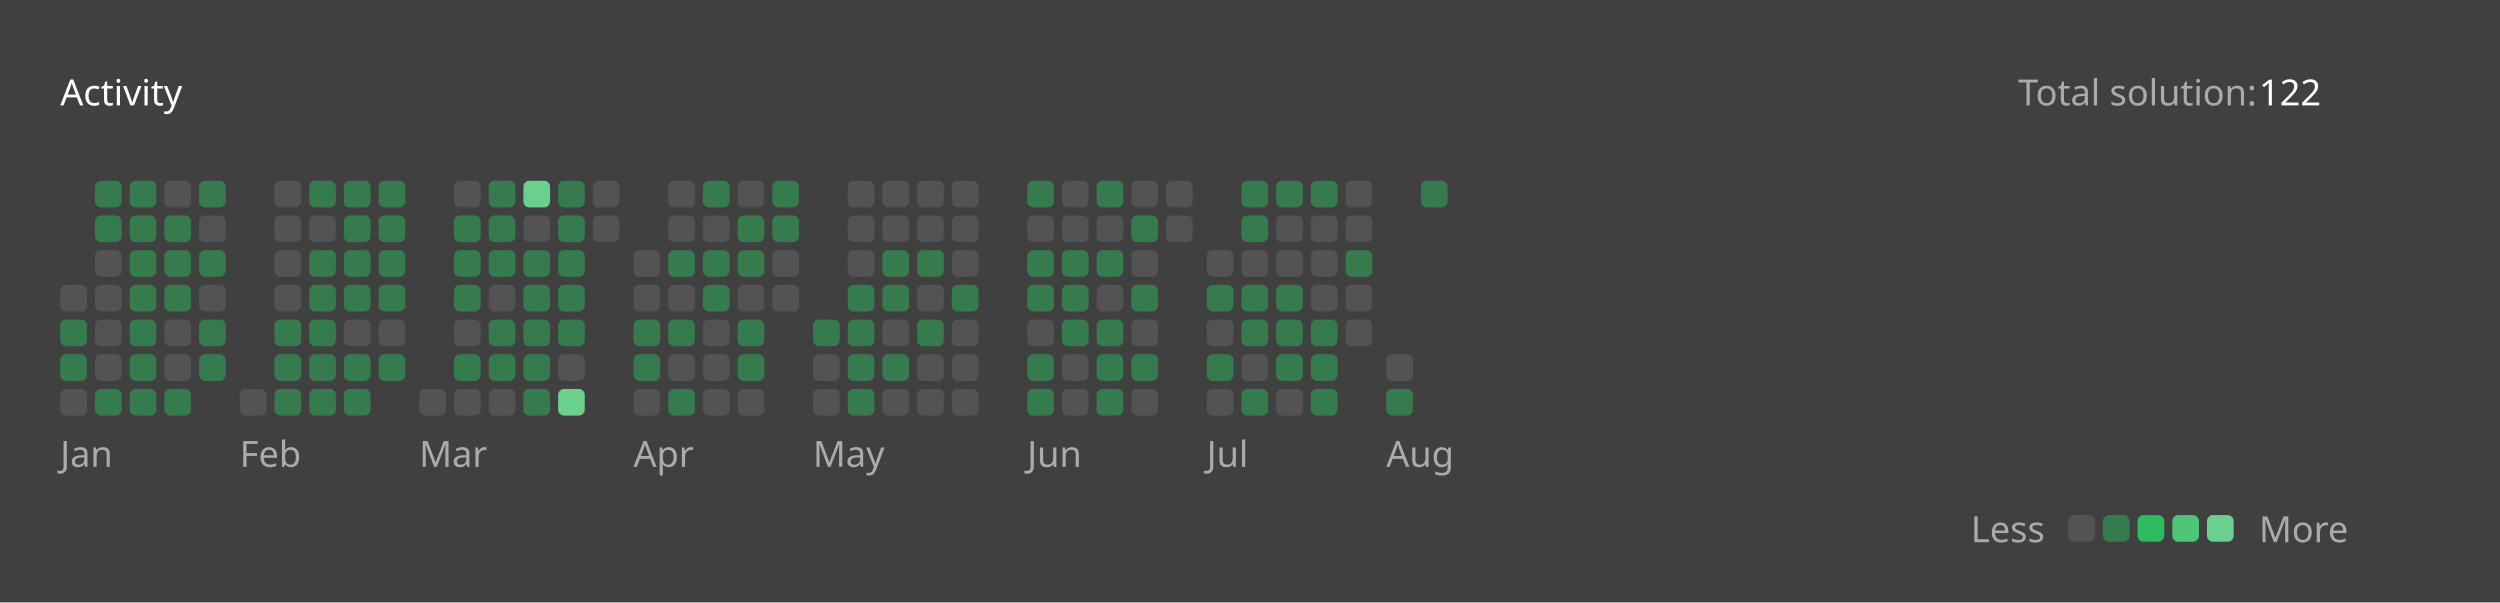
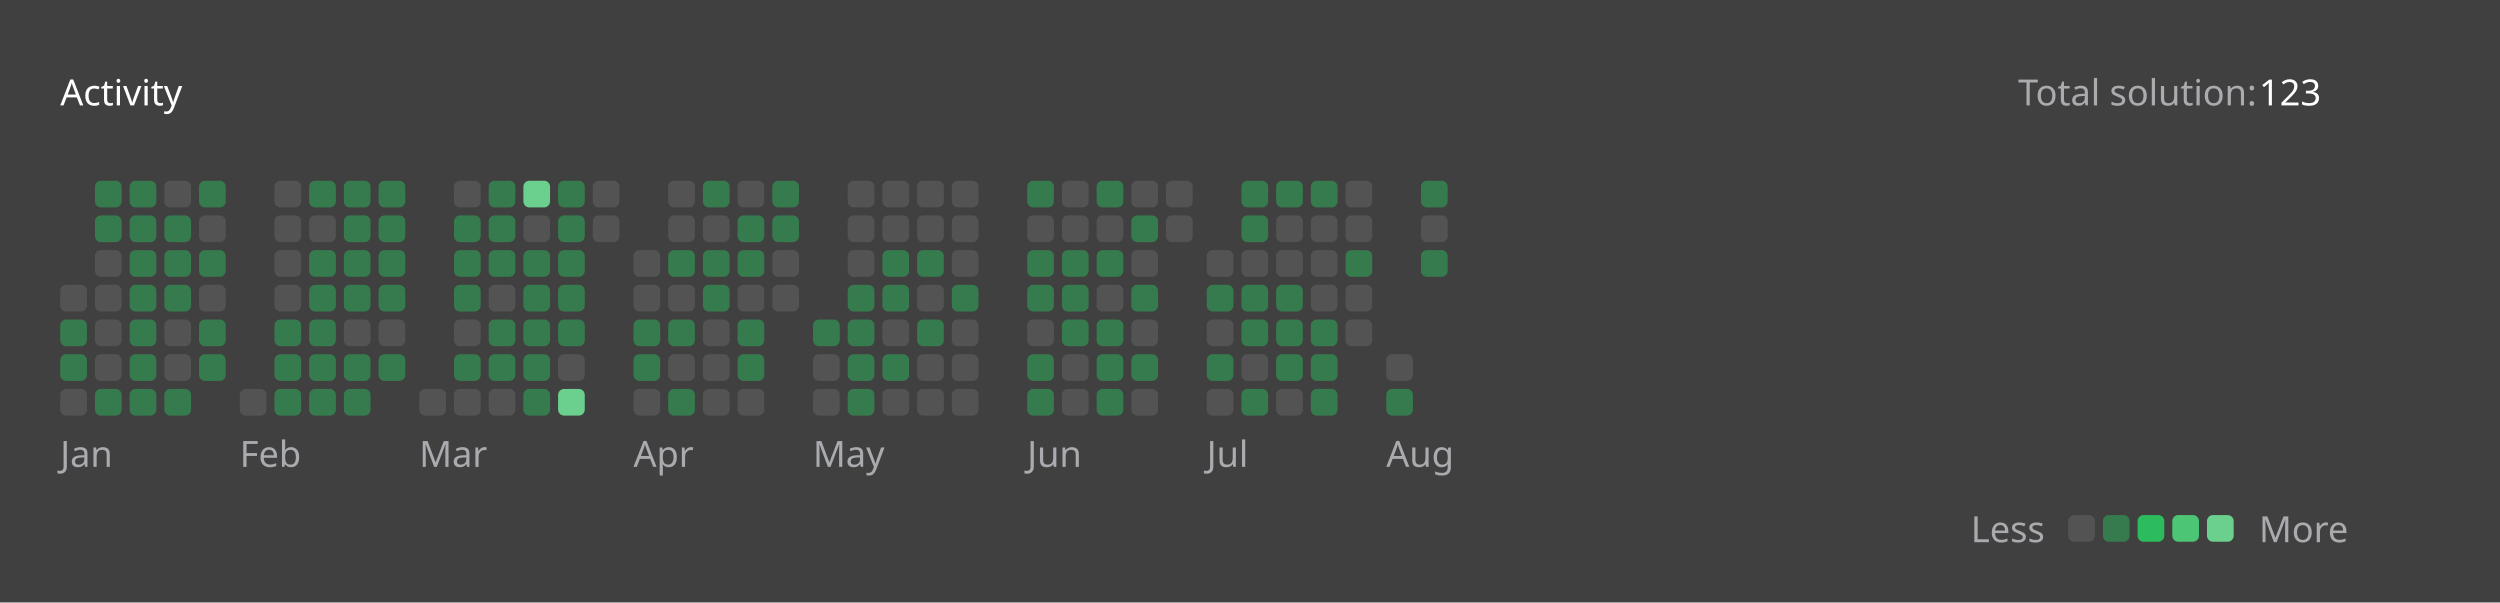
<svg xmlns="http://www.w3.org/2000/svg" version="1.1" height="200" width="830" viewBox="0 0 830 200">
  <style>*{font-family: "Segoe UI", Tahoma, Geneva, Verdana, sans-serif;}</style>
  <style>.title{font-weight: 500;font-size: 1rem;}</style>
  <style>.rotate-90{transform: rotate(-90deg);transform-origin: center;transform-box: fill-box;}</style>
  <style>.state{font-size: .75rem;}</style>
  <style>.light{color: #ffffff;fill: #ffffff;}</style>
  <style>.light-gray{color: #eff2f699;fill: #eff2f699;}</style>
  <style>.dark-gray{color: #ebebf54d;fill: #ebebf54d;}</style>
  <style>.gray{color: #747474;fill: #747474;}</style>
  <style>.orange{color: #ffa116;fill: #ffa116;}</style>
  <style>.background{color: #404040;fill: #404040;}</style>
  <style>.level-1-block{fill: #ffffff1a;}</style>
  <style>.level-2-block{fill: #2cb55d80;}</style>
  <style>.level-3-block{fill: #2cbb5dff;}</style>
  <style>.level-4-block{fill: #4cc575ff;}</style>
  <style>.level-5-block{fill: #6bcf8eff;}</style>
  <rect fill="#404040" x="0" y="0" width="830" height="200" rx="0.5rem" />
  <g text-anchor="start" text-decoration="1" class="title">
    <text x="20" y="35">
      <tspan class="light">Activity</tspan>
      <tspan class="orange" />
    </text>
  </g>
  <g class="state">
    <text x="670" y="35" class="light-gray"> Total solution: </text>
-     <text x="750" y="35" class="light"> 122 </text>
+     <text x="750" y="35" class="light"> 123 </text>
    <text x="678.88" y="180" class="light-gray" text-anchor="end">Less</text>
    <rect x="686.64" y="171" width="8.86" height="8.86" rx="2" ry="2" class="level-1-block" />
    <rect x="698.16" y="171" width="8.86" height="8.86" rx="2" ry="2" class="level-2-block" />
    <rect x="709.68" y="171" width="8.86" height="8.86" rx="2" ry="2" class="level-3-block" />
    <rect x="721.2" y="171" width="8.86" height="8.86" rx="2" ry="2" class="level-4-block" />
    <rect x="732.72" y="171" width="8.86" height="8.86" rx="2" ry="2" class="level-5-block" />
    <text x="750" y="180" class="light-gray">More</text>
  </g>
  <g x="20" y="60">
    <g x="20" y="60">
      <g x="20.0" y="60">
        <rect x="20.0" y="94.56" width="8.86" height="8.86" rx="2" ry="2" class="level-1-block" />
        <rect x="20.0" y="106.08" width="8.86" height="8.86" rx="2" ry="2" class="level-2-block" />
        <rect x="20.0" y="117.6" width="8.86" height="8.86" rx="2" ry="2" class="level-2-block" />
        <rect x="20.0" y="129.12" width="8.86" height="8.86" rx="2" ry="2" class="level-1-block" />
      </g>
      <g x="31.52" y="60">
        <rect x="31.52" y="60.0" width="8.86" height="8.86" rx="2" ry="2" class="level-2-block" />
        <rect x="31.52" y="71.52" width="8.86" height="8.86" rx="2" ry="2" class="level-2-block" />
        <rect x="31.52" y="83.04" width="8.86" height="8.86" rx="2" ry="2" class="level-1-block" />
        <rect x="31.52" y="94.56" width="8.86" height="8.86" rx="2" ry="2" class="level-1-block" />
        <rect x="31.52" y="106.08" width="8.86" height="8.86" rx="2" ry="2" class="level-1-block" />
        <rect x="31.52" y="117.6" width="8.86" height="8.86" rx="2" ry="2" class="level-1-block" />
        <rect x="31.52" y="129.12" width="8.86" height="8.86" rx="2" ry="2" class="level-2-block" />
      </g>
      <g x="43.04" y="60">
        <rect x="43.04" y="60.0" width="8.86" height="8.86" rx="2" ry="2" class="level-2-block" />
        <rect x="43.04" y="71.52" width="8.86" height="8.86" rx="2" ry="2" class="level-2-block" />
        <rect x="43.04" y="83.04" width="8.86" height="8.86" rx="2" ry="2" class="level-2-block" />
        <rect x="43.04" y="94.56" width="8.86" height="8.86" rx="2" ry="2" class="level-2-block" />
        <rect x="43.04" y="106.08" width="8.86" height="8.86" rx="2" ry="2" class="level-2-block" />
        <rect x="43.04" y="117.6" width="8.86" height="8.86" rx="2" ry="2" class="level-2-block" />
        <rect x="43.04" y="129.12" width="8.86" height="8.86" rx="2" ry="2" class="level-2-block" />
      </g>
      <g x="54.56" y="60">
        <rect x="54.56" y="60.0" width="8.86" height="8.86" rx="2" ry="2" class="level-1-block" />
        <rect x="54.56" y="71.52" width="8.86" height="8.86" rx="2" ry="2" class="level-2-block" />
        <rect x="54.56" y="83.04" width="8.86" height="8.86" rx="2" ry="2" class="level-2-block" />
        <rect x="54.56" y="94.56" width="8.86" height="8.86" rx="2" ry="2" class="level-2-block" />
        <rect x="54.56" y="106.08" width="8.86" height="8.86" rx="2" ry="2" class="level-1-block" />
        <rect x="54.56" y="117.6" width="8.86" height="8.86" rx="2" ry="2" class="level-1-block" />
        <rect x="54.56" y="129.12" width="8.86" height="8.86" rx="2" ry="2" class="level-2-block" />
      </g>
      <g x="66.08" y="60">
        <rect x="66.08" y="60.0" width="8.86" height="8.86" rx="2" ry="2" class="level-2-block" />
        <rect x="66.08" y="71.52" width="8.86" height="8.86" rx="2" ry="2" class="level-1-block" />
        <rect x="66.08" y="83.04" width="8.86" height="8.86" rx="2" ry="2" class="level-2-block" />
        <rect x="66.08" y="94.56" width="8.86" height="8.86" rx="2" ry="2" class="level-1-block" />
        <rect x="66.08" y="106.08" width="8.86" height="8.86" rx="2" ry="2" class="level-2-block" />
        <rect x="66.08" y="117.6" width="8.86" height="8.86" rx="2" ry="2" class="level-2-block" />
      </g>
      <text x="20.0" y="155" class="light-gray state">Jan</text>
    </g>
  </g>
  <g x="79.6" y="60">
    <g x="79.6" y="60">
      <g x="79.6" y="60">
        <rect x="79.6" y="129.12" width="8.86" height="8.86" rx="2" ry="2" class="level-1-block" />
      </g>
      <g x="91.12" y="60">
        <rect x="91.12" y="60.0" width="8.86" height="8.86" rx="2" ry="2" class="level-1-block" />
        <rect x="91.12" y="71.52" width="8.86" height="8.86" rx="2" ry="2" class="level-1-block" />
        <rect x="91.12" y="83.04" width="8.86" height="8.86" rx="2" ry="2" class="level-1-block" />
        <rect x="91.12" y="94.56" width="8.86" height="8.86" rx="2" ry="2" class="level-1-block" />
        <rect x="91.12" y="106.08" width="8.86" height="8.86" rx="2" ry="2" class="level-2-block" />
        <rect x="91.12" y="117.6" width="8.86" height="8.86" rx="2" ry="2" class="level-2-block" />
        <rect x="91.12" y="129.12" width="8.86" height="8.86" rx="2" ry="2" class="level-2-block" />
      </g>
      <g x="102.64" y="60">
        <rect x="102.64" y="60.0" width="8.86" height="8.86" rx="2" ry="2" class="level-2-block" />
        <rect x="102.64" y="71.52" width="8.86" height="8.86" rx="2" ry="2" class="level-1-block" />
        <rect x="102.64" y="83.04" width="8.86" height="8.86" rx="2" ry="2" class="level-2-block" />
        <rect x="102.64" y="94.56" width="8.86" height="8.86" rx="2" ry="2" class="level-2-block" />
        <rect x="102.64" y="106.08" width="8.86" height="8.86" rx="2" ry="2" class="level-2-block" />
        <rect x="102.64" y="117.6" width="8.86" height="8.86" rx="2" ry="2" class="level-2-block" />
        <rect x="102.64" y="129.12" width="8.86" height="8.86" rx="2" ry="2" class="level-2-block" />
      </g>
      <g x="114.16" y="60">
        <rect x="114.16" y="60.0" width="8.86" height="8.86" rx="2" ry="2" class="level-2-block" />
        <rect x="114.16" y="71.52" width="8.86" height="8.86" rx="2" ry="2" class="level-2-block" />
        <rect x="114.16" y="83.04" width="8.86" height="8.86" rx="2" ry="2" class="level-2-block" />
        <rect x="114.16" y="94.56" width="8.86" height="8.86" rx="2" ry="2" class="level-2-block" />
        <rect x="114.16" y="106.08" width="8.86" height="8.86" rx="2" ry="2" class="level-1-block" />
        <rect x="114.16" y="117.6" width="8.86" height="8.86" rx="2" ry="2" class="level-2-block" />
        <rect x="114.16" y="129.12" width="8.86" height="8.86" rx="2" ry="2" class="level-2-block" />
      </g>
      <g x="125.68" y="60">
        <rect x="125.68" y="60.0" width="8.86" height="8.86" rx="2" ry="2" class="level-2-block" />
        <rect x="125.68" y="71.52" width="8.86" height="8.86" rx="2" ry="2" class="level-2-block" />
        <rect x="125.68" y="83.04" width="8.86" height="8.86" rx="2" ry="2" class="level-2-block" />
        <rect x="125.68" y="94.56" width="8.86" height="8.86" rx="2" ry="2" class="level-2-block" />
        <rect x="125.68" y="106.08" width="8.86" height="8.86" rx="2" ry="2" class="level-1-block" />
        <rect x="125.68" y="117.6" width="8.86" height="8.86" rx="2" ry="2" class="level-2-block" />
      </g>
      <text x="79.6" y="155" class="light-gray state">Feb</text>
    </g>
  </g>
  <g x="139.2" y="60">
    <g x="139.2" y="60">
      <g x="139.2" y="60">
        <rect x="139.2" y="129.12" width="8.86" height="8.86" rx="2" ry="2" class="level-1-block" />
      </g>
      <g x="150.72" y="60">
        <rect x="150.72" y="60.0" width="8.86" height="8.86" rx="2" ry="2" class="level-1-block" />
        <rect x="150.72" y="71.52" width="8.86" height="8.86" rx="2" ry="2" class="level-2-block" />
        <rect x="150.72" y="83.04" width="8.86" height="8.86" rx="2" ry="2" class="level-2-block" />
        <rect x="150.72" y="94.56" width="8.86" height="8.86" rx="2" ry="2" class="level-2-block" />
        <rect x="150.72" y="106.08" width="8.86" height="8.86" rx="2" ry="2" class="level-1-block" />
        <rect x="150.72" y="117.6" width="8.86" height="8.86" rx="2" ry="2" class="level-2-block" />
        <rect x="150.72" y="129.12" width="8.86" height="8.86" rx="2" ry="2" class="level-1-block" />
      </g>
      <g x="162.24" y="60">
        <rect x="162.24" y="60.0" width="8.86" height="8.86" rx="2" ry="2" class="level-2-block" />
        <rect x="162.24" y="71.52" width="8.86" height="8.86" rx="2" ry="2" class="level-2-block" />
        <rect x="162.24" y="83.04" width="8.86" height="8.86" rx="2" ry="2" class="level-2-block" />
        <rect x="162.24" y="94.56" width="8.86" height="8.86" rx="2" ry="2" class="level-1-block" />
        <rect x="162.24" y="106.08" width="8.86" height="8.86" rx="2" ry="2" class="level-2-block" />
        <rect x="162.24" y="117.6" width="8.86" height="8.86" rx="2" ry="2" class="level-2-block" />
        <rect x="162.24" y="129.12" width="8.86" height="8.86" rx="2" ry="2" class="level-1-block" />
      </g>
      <g x="173.76" y="60">
        <rect x="173.76" y="60.0" width="8.86" height="8.86" rx="2" ry="2" class="level-5-block" />
        <rect x="173.76" y="71.52" width="8.86" height="8.86" rx="2" ry="2" class="level-1-block" />
        <rect x="173.76" y="83.04" width="8.86" height="8.86" rx="2" ry="2" class="level-2-block" />
        <rect x="173.76" y="94.56" width="8.86" height="8.86" rx="2" ry="2" class="level-2-block" />
        <rect x="173.76" y="106.08" width="8.86" height="8.86" rx="2" ry="2" class="level-2-block" />
        <rect x="173.76" y="117.6" width="8.86" height="8.86" rx="2" ry="2" class="level-2-block" />
        <rect x="173.76" y="129.12" width="8.86" height="8.86" rx="2" ry="2" class="level-2-block" />
      </g>
      <g x="185.28" y="60">
        <rect x="185.28" y="60.0" width="8.86" height="8.86" rx="2" ry="2" class="level-2-block" />
        <rect x="185.28" y="71.52" width="8.86" height="8.86" rx="2" ry="2" class="level-2-block" />
        <rect x="185.28" y="83.04" width="8.86" height="8.86" rx="2" ry="2" class="level-2-block" />
        <rect x="185.28" y="94.56" width="8.86" height="8.86" rx="2" ry="2" class="level-2-block" />
        <rect x="185.28" y="106.08" width="8.86" height="8.86" rx="2" ry="2" class="level-2-block" />
        <rect x="185.28" y="117.6" width="8.86" height="8.86" rx="2" ry="2" class="level-1-block" />
        <rect x="185.28" y="129.12" width="8.86" height="8.86" rx="2" ry="2" class="level-5-block" />
      </g>
      <g x="196.8" y="60">
        <rect x="196.8" y="60.0" width="8.86" height="8.86" rx="2" ry="2" class="level-1-block" />
        <rect x="196.8" y="71.52" width="8.86" height="8.86" rx="2" ry="2" class="level-1-block" />
      </g>
      <text x="139.2" y="155" class="light-gray state">Mar</text>
    </g>
  </g>
  <g x="210.32" y="60">
    <g x="210.32" y="60">
      <g x="210.32" y="60">
        <rect x="210.32" y="83.04" width="8.86" height="8.86" rx="2" ry="2" class="level-1-block" />
        <rect x="210.32" y="94.56" width="8.86" height="8.86" rx="2" ry="2" class="level-1-block" />
        <rect x="210.32" y="106.08" width="8.86" height="8.86" rx="2" ry="2" class="level-2-block" />
        <rect x="210.32" y="117.6" width="8.86" height="8.86" rx="2" ry="2" class="level-2-block" />
        <rect x="210.32" y="129.12" width="8.86" height="8.86" rx="2" ry="2" class="level-1-block" />
      </g>
      <g x="221.84" y="60">
        <rect x="221.84" y="60.0" width="8.86" height="8.86" rx="2" ry="2" class="level-1-block" />
        <rect x="221.84" y="71.52" width="8.86" height="8.86" rx="2" ry="2" class="level-1-block" />
        <rect x="221.84" y="83.04" width="8.86" height="8.86" rx="2" ry="2" class="level-2-block" />
        <rect x="221.84" y="94.56" width="8.86" height="8.86" rx="2" ry="2" class="level-1-block" />
        <rect x="221.84" y="106.08" width="8.86" height="8.86" rx="2" ry="2" class="level-2-block" />
        <rect x="221.84" y="117.6" width="8.86" height="8.86" rx="2" ry="2" class="level-1-block" />
        <rect x="221.84" y="129.12" width="8.86" height="8.86" rx="2" ry="2" class="level-2-block" />
      </g>
      <g x="233.36" y="60">
        <rect x="233.36" y="60.0" width="8.86" height="8.86" rx="2" ry="2" class="level-2-block" />
        <rect x="233.36" y="71.52" width="8.86" height="8.86" rx="2" ry="2" class="level-1-block" />
        <rect x="233.36" y="83.04" width="8.86" height="8.86" rx="2" ry="2" class="level-2-block" />
        <rect x="233.36" y="94.56" width="8.86" height="8.86" rx="2" ry="2" class="level-2-block" />
        <rect x="233.36" y="106.08" width="8.86" height="8.86" rx="2" ry="2" class="level-1-block" />
        <rect x="233.36" y="117.6" width="8.86" height="8.86" rx="2" ry="2" class="level-1-block" />
        <rect x="233.36" y="129.12" width="8.86" height="8.86" rx="2" ry="2" class="level-1-block" />
      </g>
      <g x="244.88" y="60">
        <rect x="244.88" y="60.0" width="8.86" height="8.86" rx="2" ry="2" class="level-1-block" />
        <rect x="244.88" y="71.52" width="8.86" height="8.86" rx="2" ry="2" class="level-2-block" />
        <rect x="244.88" y="83.04" width="8.86" height="8.86" rx="2" ry="2" class="level-2-block" />
        <rect x="244.88" y="94.56" width="8.86" height="8.86" rx="2" ry="2" class="level-1-block" />
        <rect x="244.88" y="106.08" width="8.86" height="8.86" rx="2" ry="2" class="level-2-block" />
        <rect x="244.88" y="117.6" width="8.86" height="8.86" rx="2" ry="2" class="level-2-block" />
        <rect x="244.88" y="129.12" width="8.86" height="8.86" rx="2" ry="2" class="level-1-block" />
      </g>
      <g x="256.4" y="60">
        <rect x="256.4" y="60.0" width="8.86" height="8.86" rx="2" ry="2" class="level-2-block" />
        <rect x="256.4" y="71.52" width="8.86" height="8.86" rx="2" ry="2" class="level-2-block" />
        <rect x="256.4" y="83.04" width="8.86" height="8.86" rx="2" ry="2" class="level-1-block" />
        <rect x="256.4" y="94.56" width="8.86" height="8.86" rx="2" ry="2" class="level-1-block" />
      </g>
      <text x="210.32" y="155" class="light-gray state">Apr</text>
    </g>
  </g>
  <g x="269.92" y="60">
    <g x="269.92" y="60">
      <g x="269.92" y="60">
        <rect x="269.92" y="106.08" width="8.86" height="8.86" rx="2" ry="2" class="level-2-block" />
        <rect x="269.92" y="117.6" width="8.86" height="8.86" rx="2" ry="2" class="level-1-block" />
        <rect x="269.92" y="129.12" width="8.86" height="8.86" rx="2" ry="2" class="level-1-block" />
      </g>
      <g x="281.44" y="60">
        <rect x="281.44" y="60.0" width="8.86" height="8.86" rx="2" ry="2" class="level-1-block" />
        <rect x="281.44" y="71.52" width="8.86" height="8.86" rx="2" ry="2" class="level-1-block" />
        <rect x="281.44" y="83.04" width="8.86" height="8.86" rx="2" ry="2" class="level-1-block" />
        <rect x="281.44" y="94.56" width="8.86" height="8.86" rx="2" ry="2" class="level-2-block" />
        <rect x="281.44" y="106.08" width="8.86" height="8.86" rx="2" ry="2" class="level-2-block" />
        <rect x="281.44" y="117.6" width="8.86" height="8.86" rx="2" ry="2" class="level-2-block" />
        <rect x="281.44" y="129.12" width="8.86" height="8.86" rx="2" ry="2" class="level-2-block" />
      </g>
      <g x="292.96" y="60">
        <rect x="292.96" y="60.0" width="8.86" height="8.86" rx="2" ry="2" class="level-1-block" />
        <rect x="292.96" y="71.52" width="8.86" height="8.86" rx="2" ry="2" class="level-1-block" />
        <rect x="292.96" y="83.04" width="8.86" height="8.86" rx="2" ry="2" class="level-2-block" />
        <rect x="292.96" y="94.56" width="8.86" height="8.86" rx="2" ry="2" class="level-2-block" />
        <rect x="292.96" y="106.08" width="8.86" height="8.86" rx="2" ry="2" class="level-1-block" />
        <rect x="292.96" y="117.6" width="8.86" height="8.86" rx="2" ry="2" class="level-2-block" />
        <rect x="292.96" y="129.12" width="8.86" height="8.86" rx="2" ry="2" class="level-1-block" />
      </g>
      <g x="304.48" y="60">
        <rect x="304.48" y="60.0" width="8.86" height="8.86" rx="2" ry="2" class="level-1-block" />
        <rect x="304.48" y="71.52" width="8.86" height="8.86" rx="2" ry="2" class="level-1-block" />
        <rect x="304.48" y="83.04" width="8.86" height="8.86" rx="2" ry="2" class="level-2-block" />
        <rect x="304.48" y="94.56" width="8.86" height="8.86" rx="2" ry="2" class="level-1-block" />
        <rect x="304.48" y="106.08" width="8.86" height="8.86" rx="2" ry="2" class="level-2-block" />
        <rect x="304.48" y="117.6" width="8.86" height="8.86" rx="2" ry="2" class="level-1-block" />
        <rect x="304.48" y="129.12" width="8.86" height="8.86" rx="2" ry="2" class="level-1-block" />
      </g>
      <g x="316" y="60">
        <rect x="316" y="60.0" width="8.86" height="8.86" rx="2" ry="2" class="level-1-block" />
        <rect x="316" y="71.52" width="8.86" height="8.86" rx="2" ry="2" class="level-1-block" />
        <rect x="316" y="83.04" width="8.86" height="8.86" rx="2" ry="2" class="level-1-block" />
        <rect x="316" y="94.56" width="8.86" height="8.86" rx="2" ry="2" class="level-2-block" />
        <rect x="316" y="106.08" width="8.86" height="8.86" rx="2" ry="2" class="level-1-block" />
        <rect x="316" y="117.6" width="8.86" height="8.86" rx="2" ry="2" class="level-1-block" />
        <rect x="316" y="129.12" width="8.86" height="8.86" rx="2" ry="2" class="level-1-block" />
      </g>
      <text x="269.92" y="155" class="light-gray state">May</text>
    </g>
  </g>
  <g x="341.04" y="60">
    <g x="341.04" y="60">
      <g x="341.04" y="60">
        <rect x="341.04" y="60.0" width="8.86" height="8.86" rx="2" ry="2" class="level-2-block" />
        <rect x="341.04" y="71.52" width="8.86" height="8.86" rx="2" ry="2" class="level-1-block" />
        <rect x="341.04" y="83.04" width="8.86" height="8.86" rx="2" ry="2" class="level-2-block" />
        <rect x="341.04" y="94.56" width="8.86" height="8.86" rx="2" ry="2" class="level-2-block" />
        <rect x="341.04" y="106.08" width="8.86" height="8.86" rx="2" ry="2" class="level-1-block" />
        <rect x="341.04" y="117.6" width="8.86" height="8.86" rx="2" ry="2" class="level-2-block" />
        <rect x="341.04" y="129.12" width="8.86" height="8.86" rx="2" ry="2" class="level-2-block" />
      </g>
      <g x="352.56" y="60">
        <rect x="352.56" y="60.0" width="8.86" height="8.86" rx="2" ry="2" class="level-1-block" />
        <rect x="352.56" y="71.52" width="8.86" height="8.86" rx="2" ry="2" class="level-1-block" />
        <rect x="352.56" y="83.04" width="8.86" height="8.86" rx="2" ry="2" class="level-2-block" />
        <rect x="352.56" y="94.56" width="8.86" height="8.86" rx="2" ry="2" class="level-2-block" />
        <rect x="352.56" y="106.08" width="8.86" height="8.86" rx="2" ry="2" class="level-2-block" />
        <rect x="352.56" y="117.6" width="8.86" height="8.86" rx="2" ry="2" class="level-1-block" />
        <rect x="352.56" y="129.12" width="8.86" height="8.86" rx="2" ry="2" class="level-1-block" />
      </g>
      <g x="364.08" y="60">
        <rect x="364.08" y="60.0" width="8.86" height="8.86" rx="2" ry="2" class="level-2-block" />
        <rect x="364.08" y="71.52" width="8.86" height="8.86" rx="2" ry="2" class="level-1-block" />
        <rect x="364.08" y="83.04" width="8.86" height="8.86" rx="2" ry="2" class="level-2-block" />
        <rect x="364.08" y="94.56" width="8.86" height="8.86" rx="2" ry="2" class="level-1-block" />
        <rect x="364.08" y="106.08" width="8.86" height="8.86" rx="2" ry="2" class="level-2-block" />
        <rect x="364.08" y="117.6" width="8.86" height="8.86" rx="2" ry="2" class="level-2-block" />
        <rect x="364.08" y="129.12" width="8.86" height="8.86" rx="2" ry="2" class="level-2-block" />
      </g>
      <g x="375.6" y="60">
        <rect x="375.6" y="60.0" width="8.86" height="8.86" rx="2" ry="2" class="level-1-block" />
        <rect x="375.6" y="71.52" width="8.86" height="8.86" rx="2" ry="2" class="level-2-block" />
        <rect x="375.6" y="83.04" width="8.86" height="8.86" rx="2" ry="2" class="level-1-block" />
        <rect x="375.6" y="94.56" width="8.86" height="8.86" rx="2" ry="2" class="level-2-block" />
        <rect x="375.6" y="106.08" width="8.86" height="8.86" rx="2" ry="2" class="level-1-block" />
        <rect x="375.6" y="117.6" width="8.86" height="8.86" rx="2" ry="2" class="level-2-block" />
        <rect x="375.6" y="129.12" width="8.86" height="8.86" rx="2" ry="2" class="level-1-block" />
      </g>
      <g x="387.12" y="60">
        <rect x="387.12" y="60.0" width="8.86" height="8.86" rx="2" ry="2" class="level-1-block" />
        <rect x="387.12" y="71.52" width="8.86" height="8.86" rx="2" ry="2" class="level-1-block" />
      </g>
      <text x="341.04" y="155" class="light-gray state">Jun</text>
    </g>
  </g>
  <g x="400.64" y="60">
    <g x="400.64" y="60">
      <g x="400.64" y="60">
        <rect x="400.64" y="83.04" width="8.86" height="8.86" rx="2" ry="2" class="level-1-block" />
        <rect x="400.64" y="94.56" width="8.86" height="8.86" rx="2" ry="2" class="level-2-block" />
        <rect x="400.64" y="106.08" width="8.86" height="8.86" rx="2" ry="2" class="level-1-block" />
        <rect x="400.64" y="117.6" width="8.86" height="8.86" rx="2" ry="2" class="level-2-block" />
        <rect x="400.64" y="129.12" width="8.86" height="8.86" rx="2" ry="2" class="level-1-block" />
      </g>
      <g x="412.16" y="60">
        <rect x="412.16" y="60.0" width="8.86" height="8.86" rx="2" ry="2" class="level-2-block" />
        <rect x="412.16" y="71.52" width="8.86" height="8.86" rx="2" ry="2" class="level-2-block" />
        <rect x="412.16" y="83.04" width="8.86" height="8.86" rx="2" ry="2" class="level-1-block" />
        <rect x="412.16" y="94.56" width="8.86" height="8.86" rx="2" ry="2" class="level-2-block" />
        <rect x="412.16" y="106.08" width="8.86" height="8.86" rx="2" ry="2" class="level-2-block" />
        <rect x="412.16" y="117.6" width="8.86" height="8.86" rx="2" ry="2" class="level-1-block" />
        <rect x="412.16" y="129.12" width="8.86" height="8.86" rx="2" ry="2" class="level-2-block" />
      </g>
      <g x="423.68" y="60">
        <rect x="423.68" y="60.0" width="8.86" height="8.86" rx="2" ry="2" class="level-2-block" />
        <rect x="423.68" y="71.52" width="8.86" height="8.86" rx="2" ry="2" class="level-1-block" />
        <rect x="423.68" y="83.04" width="8.86" height="8.86" rx="2" ry="2" class="level-1-block" />
        <rect x="423.68" y="94.56" width="8.86" height="8.86" rx="2" ry="2" class="level-2-block" />
        <rect x="423.68" y="106.08" width="8.86" height="8.86" rx="2" ry="2" class="level-2-block" />
        <rect x="423.68" y="117.6" width="8.86" height="8.86" rx="2" ry="2" class="level-2-block" />
        <rect x="423.68" y="129.12" width="8.86" height="8.86" rx="2" ry="2" class="level-1-block" />
      </g>
      <g x="435.2" y="60">
        <rect x="435.2" y="60.0" width="8.86" height="8.86" rx="2" ry="2" class="level-2-block" />
        <rect x="435.2" y="71.52" width="8.86" height="8.86" rx="2" ry="2" class="level-1-block" />
        <rect x="435.2" y="83.04" width="8.86" height="8.86" rx="2" ry="2" class="level-1-block" />
        <rect x="435.2" y="94.56" width="8.86" height="8.86" rx="2" ry="2" class="level-1-block" />
        <rect x="435.2" y="106.08" width="8.86" height="8.86" rx="2" ry="2" class="level-2-block" />
        <rect x="435.2" y="117.6" width="8.86" height="8.86" rx="2" ry="2" class="level-2-block" />
        <rect x="435.2" y="129.12" width="8.86" height="8.86" rx="2" ry="2" class="level-2-block" />
      </g>
      <g x="446.72" y="60">
        <rect x="446.72" y="60.0" width="8.86" height="8.86" rx="2" ry="2" class="level-1-block" />
        <rect x="446.72" y="71.52" width="8.86" height="8.86" rx="2" ry="2" class="level-1-block" />
        <rect x="446.72" y="83.04" width="8.86" height="8.86" rx="2" ry="2" class="level-2-block" />
        <rect x="446.72" y="94.56" width="8.86" height="8.86" rx="2" ry="2" class="level-1-block" />
        <rect x="446.72" y="106.08" width="8.86" height="8.86" rx="2" ry="2" class="level-1-block" />
      </g>
      <text x="400.64" y="155" class="light-gray state">Jul</text>
    </g>
  </g>
  <g x="460.24" y="60">
    <g x="460.24" y="60">
      <g x="460.24" y="60">
        <rect x="460.24" y="117.6" width="8.86" height="8.86" rx="2" ry="2" class="level-1-block" />
        <rect x="460.24" y="129.12" width="8.86" height="8.86" rx="2" ry="2" class="level-2-block" />
      </g>
      <g x="471.76" y="60">
        <rect x="471.76" y="60.0" width="8.86" height="8.86" rx="2" ry="2" class="level-2-block" />
+         <rect x="471.76" y="71.52" width="8.86" height="8.86" rx="2" ry="2" class="level-1-block" />
+         <rect x="471.76" y="83.04" width="8.86" height="8.86" rx="2" ry="2" class="level-2-block" />
      </g>
      <text x="460.24" y="155" class="light-gray state">Aug</text>
    </g>
  </g>
</svg>
